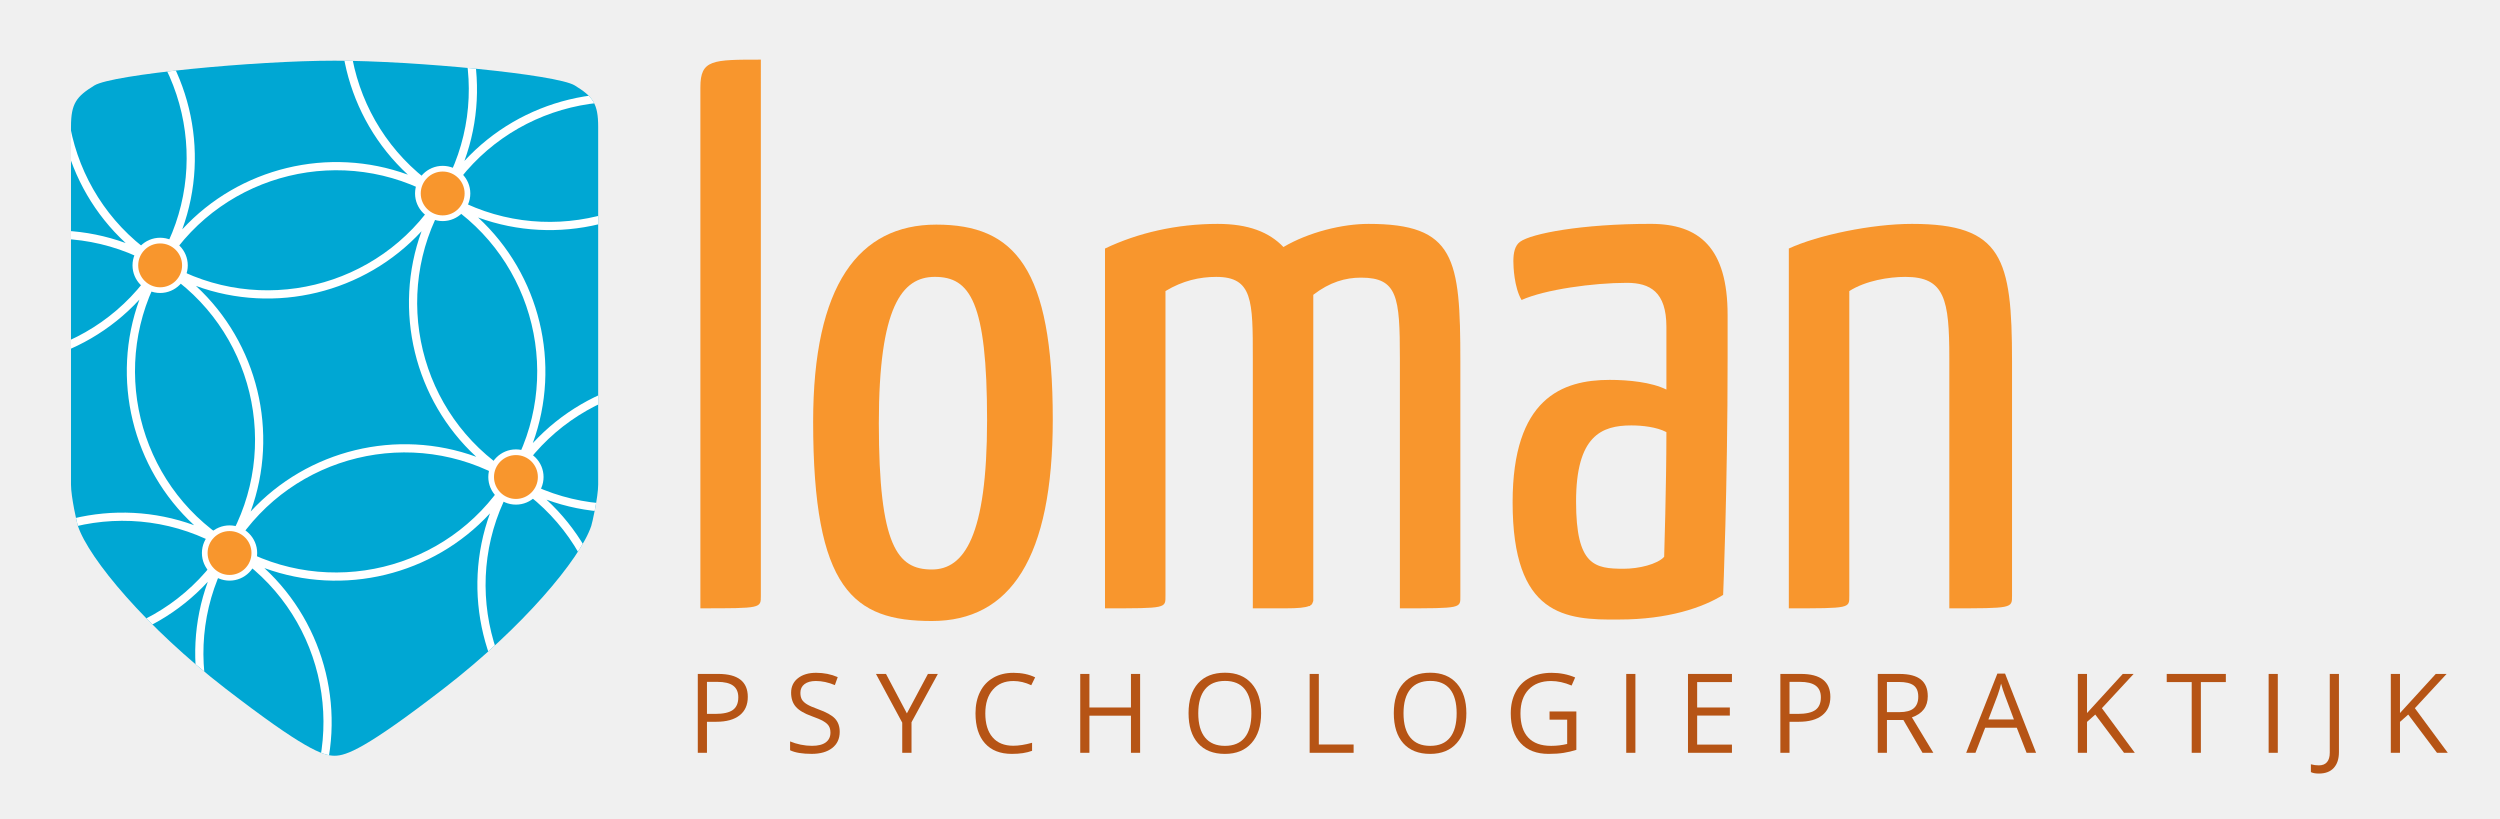
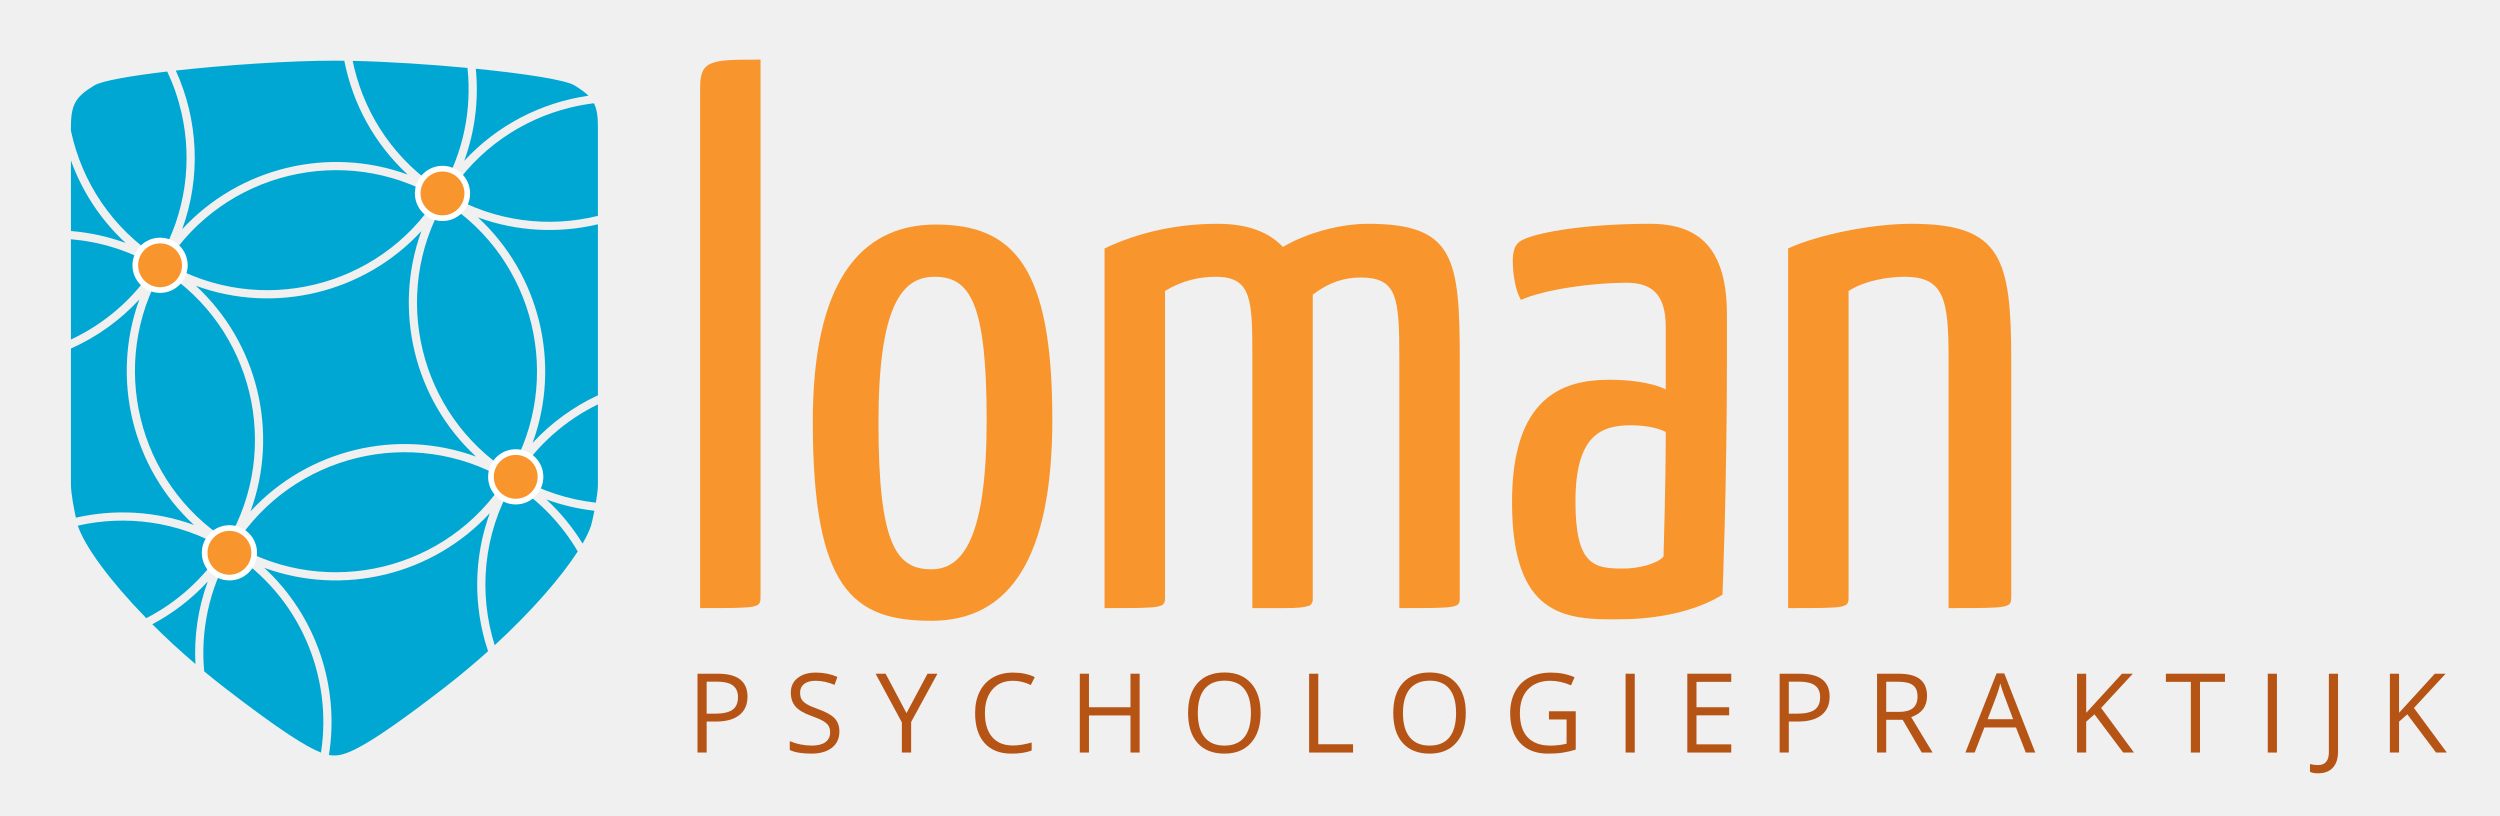
- <svg xmlns="http://www.w3.org/2000/svg" clip-rule="evenodd" fill-rule="evenodd" stroke-linejoin="round" stroke-miterlimit="2" version="1.1" viewBox="0 0 571 187" xml:space="preserve">
-   <g transform="matrix(.99873 0 0 .93205 -175.03 -186.46)">
-     <rect x="175.25" y="200.05" width="571.69" height="199.6" fill="none" />
-     <g transform="matrix(1.0013 0 0 1.0729 .03028 -14.529)">
-       <g transform="matrix(.993 -.11811 -.11811 -.993 355.78 334.82)">
-         <path d="m-7.106-0.387c-0.343-2.878-0.174-2.898-14.057-1.247l14.057 118.18c0.745 6.264 3.454 5.942 14.459 4.633l-14.459-121.56z" fill="#f8962d" fill-rule="nonzero" />
-       </g>
-       <g transform="translate(387.82 263.07)">
-         <path d="m0 67.006c7.332 0 12.617-7.502 12.617-34.1 0-27.11-3.921-32.736-11.935-32.736-7.502 0-12.787 6.819-12.787 33.418 0 28.133 4.262 33.418 12.105 33.418m1.023-78.771c17.903 0 26.599 9.888 26.599 44.5 0 31.713-9.719 46.036-27.622 46.036-17.902 0-27.109-7.161-27.109-45.524 0-31.202 10.4-45.012 28.132-45.012" fill="#f8962d" fill-rule="nonzero" />
-       </g>
-       <g transform="translate(427.37 333.32)">
-         <path d="m0-76.555c7.502-3.581 16.368-5.627 25.746-5.627 6.99 0 11.765 1.876 15.004 5.286 5.797-3.41 13.47-5.286 19.438-5.286 19.778 0 20.971 7.843 20.971 31.373v53.537c0 2.899 0.512 2.899-13.81 2.899v-57.119c0-13.98-0.512-18.414-8.867-18.414-3.581 0-7.161 1.023-10.912 3.922v69.906c-0.171 0.34-0.171 0.852-0.681 1.023 0 0.17-0.171 0.17-0.342 0.17-0.853 0.341-2.387 0.512-5.285 0.512h-7.502v-57.119c0-13.128 0-18.584-8.355-18.584-3.751 0-7.673 0.853-11.594 3.239v69.565c0 2.899 0.341 2.899-13.811 2.899v-82.182z" fill="#f8962d" fill-rule="nonzero" />
-       </g>
-       <g transform="translate(555.59 294.1)">
-         <path d="m0 4.603c-2.217-1.194-5.627-1.535-8.014-1.535-6.82 0-12.617 2.388-12.617 17.391 0 14.664 4.263 15.346 10.912 15.346 3.41 0 7.672-1.023 9.207-2.728 0 0 0.512-16.198 0.512-28.474m-34.953-39.045c0-1.875 0.341-3.58 1.534-4.433 2.558-1.876 13.982-4.092 29.838-4.092 11.083 0 17.561 5.456 17.561 20.801v9.889c0 29.838-1.022 54.049-1.022 54.049-4.604 2.898-12.617 5.627-23.7 5.627-12.446 0.171-24.382-0.853-24.382-26.769 0-23.7 11.253-27.962 22.165-27.962 4.263 0 9.549 0.511 12.959 2.216v-14.322c0-8.014-3.752-10.06-9.037-10.06-7.673 0-18.755 1.535-24.041 3.922-1.705-2.899-1.875-7.673-1.875-8.866" fill="#f8962d" fill-rule="nonzero" />
-       </g>
-       <g transform="translate(583.55 333.32)">
-         <path d="m0-76.555c6.649-3.069 18.926-5.627 28.133-5.627 20.631 0 22.846 7.843 22.846 31.373v53.537c0 2.899 0.171 2.899-14.322 2.899v-57.119c0-13.469-1.022-18.584-10.059-18.584-3.751 0-9.036 0.853-12.787 3.239v69.565c0 2.899 0.34 2.899-13.811 2.899v-82.182z" fill="#f8962d" fill-rule="nonzero" />
-       </g>
-       <g transform="translate(336.46 362.81)">
-         <path d="m0 0.247h1.885c1.856 0 3.199-0.301 4.029-0.9 0.829-0.6 1.245-1.561 1.245-2.883 0-1.191-0.391-2.077-1.171-2.66s-1.996-0.874-3.647-0.874h-2.341v7.317zm9.327-3.883c0 1.825-0.622 3.228-1.867 4.209-1.245 0.983-3.024 1.473-5.341 1.473h-2.119v7.084h-2.094v-18.013h4.669c4.501 0 6.752 1.749 6.752 5.247" fill="#b65415" fill-rule="nonzero" />
-       </g>
-       <g transform="translate(366.78 358.71)">
-         <path d="m0 8.437c0 1.586-0.576 2.82-1.725 3.71-1.15 0.887-2.711 1.33-4.681 1.33-2.136 0-3.779-0.275-4.929-0.826v-2.02c0.74 0.312 1.544 0.559 2.415 0.74 0.871 0.18 1.733 0.27 2.587 0.27 1.396 0 2.447-0.265 3.155-0.794 0.706-0.53 1.059-1.266 1.059-2.212 0-0.624-0.126-1.135-0.376-1.535-0.251-0.397-0.67-0.766-1.257-1.101-0.587-0.338-1.48-0.719-2.679-1.146-1.676-0.601-2.873-1.311-3.591-2.132-0.719-0.82-1.079-1.892-1.079-3.216 0-1.387 0.522-2.492 1.565-3.313 1.043-0.82 2.423-1.232 4.14-1.232 1.791 0 3.437 0.328 4.94 0.985l-0.653 1.824c-1.487-0.625-2.932-0.936-4.336-0.936-1.109 0-1.976 0.238-2.6 0.714-0.624 0.477-0.936 1.139-0.936 1.984 0 0.624 0.115 1.135 0.344 1.534 0.231 0.398 0.618 0.763 1.165 1.095 0.546 0.335 1.382 0.701 2.507 1.104 1.889 0.674 3.189 1.397 3.899 2.167 0.711 0.773 1.066 1.775 1.066 3.006" fill="#b65415" fill-rule="nonzero" />
-       </g>
-       <g transform="translate(382.12 362.94)">
-         <path d="m0-1e-3 4.805-9.006h2.267l-6.012 11.027v6.986h-2.12v-6.887l-6-11.126h2.292l4.768 9.006z" fill="#b65415" fill-rule="nonzero" />
-       </g>
-       <g transform="translate(406.44 370.32)">
-         <path d="m0-14.773c-1.979 0-3.542 0.658-4.688 1.978-1.145 1.317-1.719 3.123-1.719 5.414 0 2.357 0.553 4.178 1.657 5.463 1.105 1.286 2.68 1.929 4.726 1.929 1.256 0 2.689-0.226 4.299-0.678v1.836c-1.248 0.467-2.789 0.703-4.62 0.703-2.653 0-4.7-0.806-6.142-2.416-1.441-1.608-2.161-3.896-2.161-6.863 0-1.855 0.346-3.481 1.041-4.878 0.693-1.396 1.695-2.472 3.005-3.227 1.31-0.756 2.852-1.133 4.627-1.133 1.889 0 3.539 0.345 4.952 1.034l-0.887 1.799c-1.363-0.641-2.727-0.961-4.09-0.961" fill="#b65415" fill-rule="nonzero" />
-       </g>
-       <g transform="translate(435.39 353.93)">
-         <path d="m0 18.013h-2.094v-8.478h-9.486v8.478h-2.095v-18.013h2.095v7.663h9.486v-7.663h2.094v18.013z" fill="#b65415" fill-rule="nonzero" />
-       </g>
-       <g transform="translate(448.67 362.93)">
-         <path d="m0-0.014c0 2.44 0.521 4.291 1.56 5.551 1.037 1.261 2.546 1.891 4.527 1.891 1.996 0 3.503-0.628 4.52-1.884 1.02-1.256 1.529-3.109 1.529-5.558 0-2.422-0.508-4.261-1.522-5.512-1.013-1.253-2.515-1.879-4.504-1.879-1.994 0-3.513 0.63-4.55 1.892-1.039 1.261-1.56 3.094-1.56 5.499m14.354 0c0 2.884-0.729 5.15-2.187 6.801s-3.484 2.477-6.08 2.477c-2.653 0-4.699-0.811-6.142-2.433-1.441-1.621-2.162-3.911-2.162-6.869 0-2.933 0.723-5.205 2.168-6.819 1.445-1.613 3.499-2.421 6.159-2.421 2.588 0 4.609 0.823 6.064 2.463 1.453 1.645 2.18 3.911 2.18 6.801" fill="#b65415" fill-rule="nonzero" />
-       </g>
-       <g transform="translate(474.11 353.93)">
-         <path d="m0 18.013v-18.013h2.095v16.115h7.946v1.898h-10.041z" fill="#b65415" fill-rule="nonzero" />
-       </g>
-       <g transform="translate(495.55 362.93)">
-         <path d="m0-0.014c0 2.44 0.519 4.291 1.558 5.551 1.04 1.261 2.547 1.891 4.527 1.891 1.996 0 3.504-0.628 4.521-1.884 1.019-1.256 1.529-3.109 1.529-5.558 0-2.422-0.509-4.261-1.522-5.512-1.013-1.253-2.515-1.879-4.503-1.879-1.995 0-3.512 0.63-4.552 1.892-1.039 1.261-1.558 3.094-1.558 5.499m14.353 0c0 2.884-0.73 5.15-2.187 6.801-1.459 1.651-3.484 2.477-6.081 2.477-2.652 0-4.7-0.811-6.142-2.433-1.44-1.621-2.162-3.911-2.162-6.869 0-2.933 0.723-5.205 2.17-6.819 1.444-1.613 3.498-2.421 6.159-2.421 2.586 0 4.609 0.823 6.063 2.463 1.453 1.645 2.18 3.911 2.18 6.801" fill="#b65415" fill-rule="nonzero" />
-       </g>
-       <g transform="translate(528.9 363.36)">
-         <path d="m0-0.851h6.123v8.76c-0.953 0.303-1.92 0.533-2.908 0.688-0.986 0.157-2.126 0.236-3.424 0.236-2.727 0-4.85-0.812-6.369-2.434-1.521-1.621-2.28-3.895-2.28-6.819 0-1.872 0.376-3.513 1.128-4.921 0.751-1.409 1.833-2.485 3.247-3.229 1.412-0.744 3.066-1.114 4.963-1.114 1.923 0 3.712 0.353 5.372 1.059l-0.813 1.847c-1.627-0.69-3.19-1.034-4.693-1.034-2.194 0-3.907 0.654-5.139 1.959-1.23 1.306-1.846 3.116-1.846 5.433 0 2.431 0.592 4.276 1.78 5.532 1.185 1.257 2.929 1.885 5.228 1.885 1.25 0 2.469-0.144 3.659-0.432v-5.543h-4.028v-1.873z" fill="#b65415" fill-rule="nonzero" />
-       </g>
-       <g transform="translate(-8.5039 122.09)">
-         <rect x="554.92" y="231.84" width="2.094" height="18.013" fill="#b65415" />
-       </g>
-       <g transform="translate(570.56 353.93)">
-         <path d="m0 18.013h-10.04v-18.013h10.04v1.861h-7.947v5.802h7.466v1.847h-7.466v6.629h7.947v1.874z" fill="#b65415" fill-rule="nonzero" />
-       </g>
-       <g transform="translate(583.71 362.81)">
-         <path d="m0 0.247h1.886c1.857 0 3.2-0.301 4.029-0.9 0.829-0.6 1.243-1.561 1.243-2.883 0-1.191-0.389-2.077-1.169-2.66-0.782-0.583-1.996-0.874-3.648-0.874h-2.341v7.317zm9.327-3.883c0 1.825-0.622 3.228-1.866 4.209-1.245 0.983-3.024 1.473-5.339 1.473h-2.122v7.084h-2.093v-18.013h4.67c4.5 0 6.75 1.749 6.75 5.247" fill="#b65415" fill-rule="nonzero" />
-       </g>
-       <g transform="translate(605.96 363.22)">
-         <path d="m0-0.567h2.87c1.48 0 2.565-0.293 3.253-0.882 0.691-0.587 1.033-1.468 1.033-2.64 0-1.192-0.348-2.05-1.052-2.576-0.702-0.526-1.829-0.789-3.381-0.789h-2.723v6.887zm0 1.8v7.49h-2.094v-18.013h4.94c2.21 0 3.841 0.423 4.898 1.27 1.054 0.847 1.582 2.119 1.582 3.819 0 2.381-1.206 3.991-3.622 4.83l4.892 8.094h-2.476l-4.362-7.49h-3.758z" fill="#b65415" fill-rule="nonzero" />
-       </g>
-       <g transform="translate(634.96 361.47)">
-         <path d="m0 2.86-2.093-5.582c-0.271-0.706-0.551-1.572-0.839-2.599-0.18 0.787-0.438 1.655-0.775 2.599l-2.12 5.582h5.827zm2.896 7.613-2.243-5.728h-7.218l-2.219 5.728h-2.118l7.121-18.086h1.761l7.083 18.086h-2.167z" fill="#b65415" fill-rule="nonzero" />
-       </g>
-       <g transform="translate(662.57 353.93)">
-         <path d="m0 18.013h-2.464l-6.567-8.735-1.884 1.674v7.061h-2.095v-18.013h2.095v8.933l8.168-8.933h2.476l-7.244 7.824 7.515 10.189z" fill="#b65415" fill-rule="nonzero" />
-       </g>
-       <g transform="translate(677.66 353.93)">
-         <path d="m0 18.013h-2.096v-16.152h-5.703v-1.861h13.502v1.861h-5.703v16.152z" fill="#b65415" fill-rule="nonzero" />
-       </g>
-       <g transform="translate(-8.5039 122.09)">
-         <rect x="701.64" y="231.84" width="2.093" height="18.013" fill="#b65415" />
-       </g>
-       <g transform="translate(704.61 353.93)">
-         <path d="m0 22.755c-0.773 0-1.379-0.11-1.823-0.333v-1.785c0.585 0.163 1.191 0.245 1.823 0.245 0.813 0 1.432-0.245 1.854-0.737 0.423-0.494 0.634-1.203 0.634-2.132v-18.013h2.096v17.839c0 1.561-0.396 2.77-1.184 3.629-0.788 0.858-1.921 1.287-3.4 1.287" fill="#b65415" fill-rule="nonzero" />
-       </g>
-       <g transform="translate(734.05 353.93)">
-         <path d="m0 18.013h-2.463l-6.568-8.735-1.884 1.674v7.061h-2.096v-18.013h2.096v8.933l8.168-8.933h2.476l-7.245 7.824 7.516 10.189z" fill="#b65415" fill-rule="nonzero" />
-       </g>
-       <g transform="translate(306.27 366.96)">
-         <path d="m0-147.44c-4.088-2.517-36.626-5.658-54.859-5.658-18.232 0-50.766 3.141-54.86 5.658-4.083 2.513-5.342 4.085-5.342 9.427v81.736c0 2.824 1.379 8.838 1.573 9.43 2.517 7.547 15.717 23.263 33.637 37.098 17.924 13.832 22.321 15.404 24.992 15.404 2.672 0 7.076-1.572 24.997-15.404 17.915-13.835 31.117-29.551 33.629-37.098 0.204-0.592 1.577-6.606 1.577-9.43v-81.736c0-5.342-1.26-6.914-5.344-9.427" fill="#00a7d3" fill-rule="nonzero" />
-       </g>
-       <g transform="translate(293.42 767.14)">
-         <clipPath id="a">
-           <path d="m-96.869-547.62c-4.082 2.513-5.341 4.085-5.341 9.427v81.736c0 2.824 1.379 8.838 1.572 9.43 2.517 7.547 15.718 23.262 33.638 37.098 17.924 13.832 22.32 15.405 24.992 15.405s7.076-1.573 24.996-15.405c17.916-13.836 31.118-29.551 33.63-37.098 0.204-0.592 1.576-6.606 1.576-9.43v-81.736c0-5.342-1.259-6.914-5.344-9.427-4.088-2.516-36.626-5.658-54.858-5.658s-50.766 3.142-54.861 5.658z" clip-rule="nonzero" />
-         </clipPath>
-         <g clip-path="url(#a)">
-           <path d="m-154.16-496c-18.052-6.589-14.127-13.028 0 0m48.818-80.069c-18.053-6.588-14.126-13.029 0 0m-41.113 83.648c-20.721-13.228 12.365-21.252 0 0m48.819-80.071c-20.724-13.227 12.362-21.25 0 0m-40.897 140.94c-18.052-6.591-25.523-37.401-12.495-51.528-6.59 18.053-1.63 38.499 12.495 51.528m48.818-80.07c-18.052-6.589-38.5-1.631-51.528 12.494 6.59-18.051 26.004-49.895 39.032-64.021-6.589 18.051-1.631 38.499 12.496 51.527m48.817-80.069c-18.052-6.59-38.5-1.633-51.528 12.493 6.59-18.051 37.403-25.521 51.528-12.493m7.705 3.577c-20.723-13.228 12.363-21.251 0 0m-97.634 160.14c-20.724-13.228-27.351-40.563-14.99-61.812 20.725 13.226 27.351 40.563 14.99 61.812m-13.994-63.446c13.229-20.724 40.563-27.353 61.815-14.989-13.228 20.722-40.564 27.351-61.815 14.989m62.811-16.622c-20.724-13.228-27.352-40.563-14.989-61.815 10.554 6.737 17.452 17.133 20.048 28.521 2.501 10.972 1.007 22.866-5.059 33.294m-13.992-63.448c13.227-20.723 40.562-27.351 61.813-14.988-13.229 20.724-40.563 27.351-61.813 14.988m64.443-15.626c13.228-20.723 21.25 12.363 0 0m80.068 48.817c13.23-20.723 21.252 12.364 0 0m-122.6 91.121c-18.052-6.589-38.498-1.631-51.528 12.495 6.591-18.051 1.632-38.498-12.492-51.527 18.051 6.59 38.497 1.632 51.525-12.495-6.588 18.052-1.631 38.499 12.495 51.527m48.817-80.069c-18.052-6.588-38.498-1.631-51.526 12.495 6.589-18.052 1.63-38.498-12.495-51.527 18.051 6.59 38.5 1.632 51.527-12.494-6.589 18.052-1.632 38.498 12.494 51.526m7.706 3.578c-20.724-13.228-27.352-40.562-14.988-61.813 20.723 13.228 27.35 40.563 14.988 61.813m5.211-6.709c6.59-18.052 1.633-38.498-12.493-51.527 18.051 6.591 49.893 26.005 64.019 39.031-18.05-6.588-38.498-1.63-51.526 12.496m80.07 48.818c6.589-18.052 1.632-38.499-12.495-51.529 18.051 6.592 25.523 37.402 12.495 51.529m-196.91 54.582c13.226-20.721 40.563-27.352 61.812-14.987-13.228 20.723-40.562 27.352-61.812 14.987m62.808-16.621c-20.723-13.228-27.35-40.563-14.987-61.813 20.722 13.226 27.351 40.561 14.987 61.813m-13.991-63.448c13.228-20.722 40.563-27.351 61.813-14.989-13.228 20.725-40.564 27.353-61.813 14.989m64.445-15.625c13.226-20.723 40.56-27.352 61.811-14.989-13.23 20.723-40.562 27.352-61.811 14.989m63.445-13.993c20.724 13.228 27.351 40.563 14.988 61.813-20.723-13.227-27.351-40.562-14.988-61.813m7.283 58.236c-18.051-6.589-38.499-1.632-51.528 12.495 6.59-18.052 1.632-38.498-12.492-51.527 18.05 6.589 38.497 1.631 51.526-12.494-6.589 18.051-1.632 38.498 12.494 51.526m9.34 4.574c13.226-20.723 21.249 12.363 0 0m-115.89 96.333c-13.228 20.722-21.251-12.362 0 0m-6.711-5.212c-18.051-6.587-49.893-26.002-64.02-39.032 18.054 6.59 38.498 1.631 51.527-12.495-6.59 18.054-1.632 38.5 12.493 51.527m41.537-138.3c20.722 13.227 27.35 40.561 14.988 61.811-20.725-13.226-27.352-40.56-14.988-61.811m7.28 58.235c-18.05-6.589-38.498-1.631-51.526 12.493 6.591-18.049 1.633-38.497-12.494-51.525 18.052 6.59 38.499 1.632 51.527-12.494-6.589 18.051-1.632 38.497 12.493 51.526m9.341 4.573c13.228-20.722 40.563-27.351 61.813-14.988-13.228 20.725-40.563 27.353-61.813 14.988m63.449-13.992c20.721 13.228-12.365 21.251 0 0m-113.9 93.066c-20.723-13.226-27.351-40.563-14.988-61.812 20.724 13.226 27.349 40.563 14.988 61.812m-13.992-63.446c13.228-20.724 40.563-27.353 61.812-14.99-13.227 20.724-40.561 27.353-61.812 14.99m83.646 41.111c6.588-18.051 1.633-38.498-12.495-51.528 18.054 6.591 38.499 1.632 51.529-12.492-6.591 18.05-26.007 49.894-39.034 64.02m-9.783 16.049c-6.591 18.051-37.403 25.522-51.53 12.493 18.054 6.59 38.5 1.632 51.53-12.493m3.575-7.705c-13.227 20.722-40.562 27.35-61.813 14.987 13.228-20.722 40.563-27.352 61.813-14.987m-13.992-63.448c20.724 13.227 27.352 40.563 14.989 61.813-20.723-13.228-27.35-40.563-14.989-61.813m7.284 58.236c-18.052-6.589-38.499-1.632-51.526 12.494 6.587-18.053 1.629-38.498-12.494-51.528 18.05 6.59 38.496 1.632 51.526-12.494-6.59 18.052-1.632 38.499 12.494 51.528m9.339 4.575c13.227-20.726 21.25 12.361 0 0m46.709-159.73c6.59-18.051-137.26-65.427-128.03-75.441-6.588 18.052-105.51 92.12-111.6 80.41l6.543 135.34c6.532 13.363 104.84 72.643 117.87 58.515-4.196 11.499 120.88-35.759 120.88-35.759-11.784 0.943 7.36-177.19-5.668-163.06z" fill="#fff" fill-rule="nonzero" />
+ <svg xmlns="http://www.w3.org/2000/svg" width="100%" height="100%" viewBox="0 0 2380 776" version="1.1" xml:space="preserve" fill-rule="evenodd" clip-rule="evenodd" stroke-linejoin="round" stroke-miterlimit="2">
+   <g transform="matrix(4.16667,0,0,4.16667,0,0)">
+     <g transform="matrix(0.99873,0,0,0.93205,-175.03,-186.458)">
+       <rect x="175.253" y="200.052" width="571.691" height="199.599" style="fill:none;" />
+       <g transform="matrix(1.00127,0,0,1.0729,0.0302799,-14.529)">
+         <g transform="matrix(0.993,-0.118113,-0.118113,-0.993,355.783,334.819)">
+           <path d="M-7.106,-0.387C-7.449,-3.265 -7.28,-3.285 -21.163,-1.634L-7.106,116.543C-6.361,122.807 -3.652,122.485 7.353,121.176L-7.106,-0.387Z" style="fill:rgb(248,150,45);fill-rule:nonzero;" />
        </g>
-       </g>
-       <g transform="translate(292.83 303.29)">
-         <path d="m0 11.318c-3.122 0-5.661-2.539-5.661-5.66 0-3.12 2.539-5.658 5.661-5.658s5.661 2.538 5.661 5.658c0 3.121-2.539 5.66-5.661 5.66" fill="#f8962d" fill-rule="nonzero" />
-       </g>
-       <g transform="translate(292.83 315.26)">
-         <path d="m0-12.617c-3.48 0-6.311 2.829-6.311 6.308s2.831 6.309 6.311 6.309 6.311-2.83 6.311-6.309-2.831-6.308-6.311-6.308m0 1.3c2.771 0 5.011 2.239 5.011 5.008 0 2.762-2.24 5.009-5.011 5.009-2.765 0-5.011-2.247-5.011-5.009 0-2.769 2.246-5.008 5.011-5.008" fill="#fff" fill-rule="nonzero" />
-       </g>
-       <g transform="translate(227.42 320.65)">
-         <path d="m0 11.32c-3.122 0-5.661-2.539-5.661-5.66s2.539-5.66 5.661-5.66 5.661 2.539 5.661 5.66-2.539 5.66-5.661 5.66" fill="#f8962d" fill-rule="nonzero" />
-       </g>
-       <g transform="translate(227.42 332.62)">
-         <path d="m0-12.619c-3.48 0-6.311 2.83-6.311 6.31 0 3.479 2.831 6.309 6.311 6.309s6.311-2.83 6.311-6.309c0-3.48-2.831-6.31-6.311-6.31m0 1.3c2.771 0 5.011 2.241 5.011 5.01 0 2.762-2.24 5.009-5.011 5.009-2.765 0-5.011-2.247-5.011-5.009 0-2.769 2.246-5.01 5.011-5.01" fill="#fff" fill-rule="nonzero" />
-       </g>
-       <g transform="translate(276.1 238.54)">
-         <path d="m0 11.318c-3.122 0-5.661-2.539-5.661-5.661 0-3.119 2.539-5.657 5.661-5.657s5.661 2.538 5.661 5.657c0 3.122-2.539 5.661-5.661 5.661" fill="#f8962d" fill-rule="nonzero" />
-       </g>
-       <g transform="translate(276.1 250.5)">
-         <path d="m0-12.618c-3.479 0-6.311 2.829-6.311 6.307 0 3.48 2.832 6.311 6.311 6.311s6.311-2.831 6.311-6.311c0-3.478-2.832-6.307-6.311-6.307m0 1.3c2.77 0 5.011 2.239 5.011 5.007 0 2.763-2.241 5.011-5.011 5.011-2.764 0-5.011-2.248-5.011-5.011 0-2.768 2.247-5.007 5.011-5.007" fill="#fff" fill-rule="nonzero" />
-       </g>
-       <g transform="translate(211.57 254.96)">
-         <path d="m0 11.317c-3.121 0-5.66-2.539-5.66-5.66 0-3.12 2.539-5.657 5.66-5.657 3.122 0 5.661 2.537 5.661 5.657 0 3.121-2.539 5.66-5.661 5.66" fill="#f8962d" fill-rule="nonzero" />
-       </g>
-       <g transform="translate(211.57 266.92)">
-         <path d="m0-12.617c-3.479 0-6.31 2.829-6.31 6.307 0 3.48 2.831 6.31 6.31 6.31 3.48 0 6.311-2.83 6.311-6.31 0-3.478-2.831-6.307-6.311-6.307m0 1.3c2.771 0 5.011 2.24 5.011 5.007 0 2.764-2.24 5.01-5.011 5.01-2.763 0-5.01-2.246-5.01-5.01 0-2.767 2.247-5.007 5.01-5.007" fill="#fff" fill-rule="nonzero" />
+         <g transform="matrix(1,0,0,1,387.815,263.069)">
+           <path d="M0,67.006C7.332,67.006 12.617,59.504 12.617,32.906C12.617,5.796 8.696,0.17 0.682,0.17C-6.82,0.17 -12.105,6.989 -12.105,33.588C-12.105,61.721 -7.843,67.006 0,67.006M1.023,-11.765C18.926,-11.765 27.622,-1.877 27.622,32.735C27.622,64.448 17.903,78.771 0,78.771C-17.902,78.771 -27.109,71.61 -27.109,33.247C-27.109,2.045 -16.709,-11.765 1.023,-11.765" style="fill:rgb(248,150,45);fill-rule:nonzero;" />
+         </g>
+         <g transform="matrix(1,0,0,1,427.372,333.315)">
+           <path d="M0,-76.555C7.502,-80.136 16.368,-82.182 25.746,-82.182C32.736,-82.182 37.511,-80.306 40.75,-76.896C46.547,-80.306 54.22,-82.182 60.188,-82.182C79.966,-82.182 81.159,-74.339 81.159,-50.809L81.159,2.728C81.159,5.627 81.671,5.627 67.349,5.627L67.349,-51.492C67.349,-65.472 66.837,-69.906 58.482,-69.906C54.901,-69.906 51.321,-68.883 47.57,-65.984L47.57,3.922C47.399,4.262 47.399,4.774 46.889,4.945C46.889,5.115 46.718,5.115 46.547,5.115C45.694,5.456 44.16,5.627 41.262,5.627L33.76,5.627L33.76,-51.492C33.76,-64.62 33.76,-70.076 25.405,-70.076C21.654,-70.076 17.732,-69.223 13.811,-66.837L13.811,2.728C13.811,5.627 14.152,5.627 0,5.627L0,-76.555Z" style="fill:rgb(248,150,45);fill-rule:nonzero;" />
+         </g>
+         <g transform="matrix(1,0,0,1,555.591,294.1)">
+           <path d="M0,4.603C-2.217,3.409 -5.627,3.068 -8.014,3.068C-14.834,3.068 -20.631,5.456 -20.631,20.459C-20.631,35.123 -16.368,35.805 -9.719,35.805C-6.309,35.805 -2.047,34.782 -0.512,33.077C-0.512,33.077 0,16.879 0,4.603M-34.953,-34.442C-34.953,-36.317 -34.612,-38.022 -33.419,-38.875C-30.861,-40.751 -19.437,-42.967 -3.581,-42.967C7.502,-42.967 13.98,-37.511 13.98,-22.166L13.98,-12.277C13.98,17.561 12.958,41.772 12.958,41.772C8.354,44.67 0.341,47.399 -10.742,47.399C-23.188,47.57 -35.124,46.546 -35.124,20.63C-35.124,-3.07 -23.871,-7.332 -12.959,-7.332C-8.696,-7.332 -3.41,-6.821 0,-5.116L0,-19.438C0,-27.452 -3.752,-29.498 -9.037,-29.498C-16.71,-29.498 -27.792,-27.963 -33.078,-25.576C-34.783,-28.475 -34.953,-33.249 -34.953,-34.442" style="fill:rgb(248,150,45);fill-rule:nonzero;" />
+         </g>
+         <g transform="matrix(1,0,0,1,583.553,333.315)">
+           <path d="M0,-76.555C6.649,-79.624 18.926,-82.182 28.133,-82.182C48.764,-82.182 50.979,-74.339 50.979,-50.809L50.979,2.728C50.979,5.627 51.15,5.627 36.657,5.627L36.657,-51.492C36.657,-64.961 35.635,-70.076 26.598,-70.076C22.847,-70.076 17.562,-69.223 13.811,-66.837L13.811,2.728C13.811,5.627 14.151,5.627 0,5.627L0,-76.555Z" style="fill:rgb(248,150,45);fill-rule:nonzero;" />
+         </g>
+         <g transform="matrix(1,0,0,1,336.459,362.814)">
+           <path d="M0,0.247L1.885,0.247C3.741,0.247 5.084,-0.054 5.914,-0.653C6.743,-1.253 7.159,-2.214 7.159,-3.536C7.159,-4.727 6.768,-5.613 5.988,-6.196C5.208,-6.779 3.992,-7.07 2.341,-7.07L0,-7.07L0,0.247ZM9.327,-3.636C9.327,-1.811 8.705,-0.408 7.46,0.573C6.215,1.556 4.436,2.046 2.119,2.046L0,2.046L0,9.13L-2.094,9.13L-2.094,-8.883L2.575,-8.883C7.076,-8.883 9.327,-7.134 9.327,-3.636" style="fill:rgb(182,84,21);fill-rule:nonzero;" />
+         </g>
+         <g transform="matrix(1,0,0,1,366.784,358.713)">
+           <path d="M0,8.437C0,10.023 -0.576,11.257 -1.725,12.147C-2.875,13.034 -4.436,13.477 -6.406,13.477C-8.542,13.477 -10.185,13.202 -11.335,12.651L-11.335,10.631C-10.595,10.943 -9.791,11.19 -8.92,11.371C-8.049,11.551 -7.187,11.641 -6.333,11.641C-4.937,11.641 -3.886,11.376 -3.178,10.847C-2.472,10.317 -2.119,9.581 -2.119,8.635C-2.119,8.011 -2.245,7.5 -2.495,7.1C-2.746,6.703 -3.165,6.334 -3.752,5.999C-4.339,5.661 -5.232,5.28 -6.431,4.853C-8.107,4.252 -9.304,3.542 -10.022,2.721C-10.741,1.901 -11.101,0.829 -11.101,-0.495C-11.101,-1.882 -10.579,-2.987 -9.536,-3.808C-8.493,-4.628 -7.113,-5.04 -5.396,-5.04C-3.605,-5.04 -1.959,-4.712 -0.456,-4.055L-1.109,-2.231C-2.596,-2.856 -4.041,-3.167 -5.445,-3.167C-6.554,-3.167 -7.421,-2.929 -8.045,-2.453C-8.669,-1.976 -8.981,-1.314 -8.981,-0.469C-8.981,0.155 -8.866,0.666 -8.637,1.065C-8.406,1.463 -8.019,1.828 -7.472,2.16C-6.926,2.495 -6.09,2.861 -4.965,3.264C-3.076,3.938 -1.776,4.661 -1.066,5.431C-0.355,6.204 0,7.206 0,8.437" style="fill:rgb(182,84,21);fill-rule:nonzero;" />
+         </g>
+         <g transform="matrix(1,0,0,1,382.116,362.938)">
+           <path d="M0,-0.001L4.805,-9.007L7.072,-9.007L1.06,2.02L1.06,9.006L-1.06,9.006L-1.06,2.119L-7.06,-9.007L-4.768,-9.007L0,-0.001Z" style="fill:rgb(182,84,21);fill-rule:nonzero;" />
+         </g>
+         <g transform="matrix(1,0,0,1,406.441,370.319)">
+           <path d="M0,-14.773C-1.979,-14.773 -3.542,-14.115 -4.688,-12.795C-5.833,-11.478 -6.407,-9.672 -6.407,-7.381C-6.407,-5.024 -5.854,-3.203 -4.75,-1.918C-3.645,-0.632 -2.07,0.011 -0.024,0.011C1.232,0.011 2.665,-0.215 4.275,-0.667L4.275,1.169C3.027,1.636 1.486,1.872 -0.345,1.872C-2.998,1.872 -5.045,1.066 -6.487,-0.544C-7.928,-2.152 -8.648,-4.44 -8.648,-7.407C-8.648,-9.262 -8.302,-10.888 -7.607,-12.285C-6.914,-13.681 -5.912,-14.757 -4.602,-15.512C-3.292,-16.268 -1.75,-16.645 0.025,-16.645C1.914,-16.645 3.564,-16.3 4.977,-15.611L4.09,-13.812C2.727,-14.453 1.363,-14.773 0,-14.773" style="fill:rgb(182,84,21);fill-rule:nonzero;" />
+         </g>
+         <g transform="matrix(1,0,0,1,435.386,353.931)">
+           <path d="M0,18.013L-2.094,18.013L-2.094,9.535L-11.58,9.535L-11.58,18.013L-13.675,18.013L-13.675,0L-11.58,0L-11.58,7.663L-2.094,7.663L-2.094,0L0,0L0,18.013Z" style="fill:rgb(182,84,21);fill-rule:nonzero;" />
+         </g>
+         <g transform="matrix(1,0,0,1,448.672,362.926)">
+           <path d="M0,-0.014C0,2.426 0.521,4.277 1.56,5.537C2.597,6.798 4.106,7.428 6.087,7.428C8.083,7.428 9.59,6.8 10.607,5.544C11.627,4.288 12.136,2.435 12.136,-0.014C12.136,-2.436 11.628,-4.275 10.614,-5.526C9.601,-6.779 8.099,-7.405 6.11,-7.405C4.116,-7.405 2.597,-6.775 1.56,-5.513C0.521,-4.252 0,-2.419 0,-0.014M14.354,-0.014C14.354,2.87 13.625,5.136 12.167,6.787C10.709,8.438 8.683,9.264 6.087,9.264C3.434,9.264 1.388,8.453 -0.055,6.831C-1.496,5.21 -2.217,2.92 -2.217,-0.038C-2.217,-2.971 -1.494,-5.243 -0.049,-6.857C1.396,-8.47 3.45,-9.278 6.11,-9.278C8.698,-9.278 10.719,-8.455 12.174,-6.815C13.627,-5.17 14.354,-2.904 14.354,-0.014" style="fill:rgb(182,84,21);fill-rule:nonzero;" />
+         </g>
+         <g transform="matrix(1,0,0,1,474.106,353.931)">
+           <path d="M0,18.013L0,0L2.095,0L2.095,16.115L10.041,16.115L10.041,18.013L0,18.013Z" style="fill:rgb(182,84,21);fill-rule:nonzero;" />
+         </g>
+         <g transform="matrix(1,0,0,1,495.55,362.926)">
+           <path d="M0,-0.014C0,2.426 0.519,4.277 1.558,5.537C2.598,6.798 4.105,7.428 6.085,7.428C8.081,7.428 9.589,6.8 10.606,5.544C11.625,4.288 12.135,2.435 12.135,-0.014C12.135,-2.436 11.626,-4.275 10.613,-5.526C9.6,-6.779 8.098,-7.405 6.11,-7.405C4.115,-7.405 2.598,-6.775 1.558,-5.513C0.519,-4.252 0,-2.419 0,-0.014M14.353,-0.014C14.353,2.87 13.623,5.136 12.166,6.787C10.707,8.438 8.682,9.264 6.085,9.264C3.433,9.264 1.385,8.453 -0.057,6.831C-1.497,5.21 -2.219,2.92 -2.219,-0.038C-2.219,-2.971 -1.496,-5.243 -0.049,-6.857C1.395,-8.47 3.449,-9.278 6.11,-9.278C8.696,-9.278 10.719,-8.455 12.173,-6.815C13.626,-5.17 14.353,-2.904 14.353,-0.014" style="fill:rgb(182,84,21);fill-rule:nonzero;" />
+         </g>
+         <g transform="matrix(1,0,0,1,528.904,363.358)">
+           <path d="M0,-0.851L6.123,-0.851L6.123,7.909C5.17,8.212 4.203,8.442 3.215,8.597C2.229,8.754 1.089,8.833 -0.209,8.833C-2.936,8.833 -5.059,8.021 -6.578,6.399C-8.099,4.778 -8.858,2.504 -8.858,-0.42C-8.858,-2.292 -8.482,-3.933 -7.73,-5.341C-6.979,-6.75 -5.897,-7.826 -4.483,-8.57C-3.071,-9.314 -1.417,-9.684 0.48,-9.684C2.403,-9.684 4.192,-9.331 5.852,-8.625L5.039,-6.778C3.412,-7.468 1.849,-7.812 0.346,-7.812C-1.848,-7.812 -3.561,-7.158 -4.793,-5.853C-6.023,-4.547 -6.639,-2.737 -6.639,-0.42C-6.639,2.011 -6.047,3.856 -4.859,5.112C-3.674,6.369 -1.93,6.997 0.369,6.997C1.619,6.997 2.838,6.853 4.028,6.565L4.028,1.022L0,1.022L0,-0.851Z" style="fill:rgb(182,84,21);fill-rule:nonzero;" />
+         </g>
+         <g transform="matrix(1,0,0,1,-8.50389,122.091)">
+           <rect x="554.921" y="231.84" width="2.094" height="18.013" style="fill:rgb(182,84,21);" />
+         </g>
+         <g transform="matrix(1,0,0,1,570.558,353.931)">
+           <path d="M0,18.013L-10.04,18.013L-10.04,0L0,0L0,1.861L-7.947,1.861L-7.947,7.663L-0.481,7.663L-0.481,9.51L-7.947,9.51L-7.947,16.139L0,16.139L0,18.013Z" style="fill:rgb(182,84,21);fill-rule:nonzero;" />
+         </g>
+         <g transform="matrix(1,0,0,1,583.706,362.814)">
+           <path d="M0,0.247L1.886,0.247C3.743,0.247 5.086,-0.054 5.915,-0.653C6.744,-1.253 7.158,-2.214 7.158,-3.536C7.158,-4.727 6.769,-5.613 5.989,-6.196C5.207,-6.779 3.993,-7.07 2.341,-7.07L0,-7.07L0,0.247ZM9.327,-3.636C9.327,-1.811 8.705,-0.408 7.461,0.573C6.216,1.556 4.437,2.046 2.122,2.046L0,2.046L0,9.13L-2.093,9.13L-2.093,-8.883L2.577,-8.883C7.077,-8.883 9.327,-7.134 9.327,-3.636" style="fill:rgb(182,84,21);fill-rule:nonzero;" />
+         </g>
+         <g transform="matrix(1,0,0,1,605.963,363.221)">
+           <path d="M0,-0.567L2.87,-0.567C4.35,-0.567 5.435,-0.86 6.123,-1.449C6.814,-2.036 7.156,-2.917 7.156,-4.089C7.156,-5.281 6.808,-6.139 6.104,-6.665C5.402,-7.191 4.275,-7.454 2.723,-7.454L0,-7.454L0,-0.567ZM0,1.233L0,8.723L-2.094,8.723L-2.094,-9.29L2.846,-9.29C5.056,-9.29 6.687,-8.867 7.744,-8.02C8.798,-7.173 9.326,-5.901 9.326,-4.201C9.326,-1.82 8.12,-0.21 5.704,0.629L10.596,8.723L8.12,8.723L3.758,1.233L0,1.233Z" style="fill:rgb(182,84,21);fill-rule:nonzero;" />
+         </g>
+         <g transform="matrix(1,0,0,1,634.957,361.471)">
+           <path d="M0,2.86L-2.093,-2.722C-2.364,-3.428 -2.644,-4.294 -2.932,-5.321C-3.112,-4.534 -3.37,-3.666 -3.707,-2.722L-5.827,2.86L0,2.86ZM2.896,10.473L0.653,4.745L-6.565,4.745L-8.784,10.473L-10.902,10.473L-3.781,-7.613L-2.02,-7.613L5.063,10.473L2.896,10.473Z" style="fill:rgb(182,84,21);fill-rule:nonzero;" />
+         </g>
+         <g transform="matrix(1,0,0,1,662.573,353.931)">
+           <path d="M0,18.013L-2.464,18.013L-9.031,9.278L-10.915,10.952L-10.915,18.013L-13.01,18.013L-13.01,0L-10.915,0L-10.915,8.933L-2.747,0L-0.271,0L-7.515,7.824L0,18.013Z" style="fill:rgb(182,84,21);fill-rule:nonzero;" />
+         </g>
+         <g transform="matrix(1,0,0,1,677.658,353.931)">
+           <path d="M0,18.013L-2.096,18.013L-2.096,1.861L-7.799,1.861L-7.799,0L5.703,0L5.703,1.861L0,1.861L0,18.013Z" style="fill:rgb(182,84,21);fill-rule:nonzero;" />
+         </g>
+         <g transform="matrix(1,0,0,1,-8.50389,122.091)">
+           <rect x="701.643" y="231.84" width="2.093" height="18.013" style="fill:rgb(182,84,21);" />
+         </g>
+         <g transform="matrix(1,0,0,1,704.611,353.931)">
+           <path d="M0,22.755C-0.773,22.755 -1.379,22.645 -1.823,22.422L-1.823,20.637C-1.238,20.8 -0.632,20.882 0,20.882C0.813,20.882 1.432,20.637 1.854,20.145C2.277,19.651 2.488,18.942 2.488,18.013L2.488,0L4.584,0L4.584,17.839C4.584,19.4 4.188,20.609 3.4,21.468C2.612,22.326 1.479,22.755 0,22.755" style="fill:rgb(182,84,21);fill-rule:nonzero;" />
+         </g>
+         <g transform="matrix(1,0,0,1,734.05,353.931)">
+           <path d="M0,18.013L-2.463,18.013L-9.031,9.278L-10.915,10.952L-10.915,18.013L-13.011,18.013L-13.011,0L-10.915,0L-10.915,8.933L-2.747,0L-0.271,0L-7.516,7.824L0,18.013Z" style="fill:rgb(182,84,21);fill-rule:nonzero;" />
+         </g>
+         <g transform="matrix(1,0,0,1,175,200)">
+           <path d="M75.154,172.492C77.649,156.885 72.253,140.693 60.381,129.74C78.431,136.33 98.877,131.372 111.907,117.246C108.13,127.591 108.146,138.724 111.508,148.794C108.36,151.621 104.977,154.453 101.407,157.21C83.486,171.042 79.082,172.614 76.41,172.614C76.036,172.614 75.628,172.583 75.154,172.492ZM46.651,153.397C45.809,144.209 47.711,134.696 52.675,126.165C68.438,136.224 76.044,154.447 73.343,171.948C70.027,170.657 64.119,167.011 51.418,157.21C49.789,155.952 48.199,154.679 46.651,153.397ZM34.8,142.63C39.468,140.154 43.764,136.882 47.463,132.872C45.224,139.005 44.318,145.414 44.652,151.715C41.096,148.681 37.793,145.62 34.8,142.63ZM113.028,147.413C109.285,135.493 110.384,122.113 117.117,110.538C123.435,114.57 128.442,119.913 132.002,125.997C128.224,131.861 121.561,139.569 113.028,147.413ZM17.777,120.101C28.742,117.609 40.623,119.106 51.04,125.168C46.537,132.222 40.4,137.643 33.423,141.238C25.036,132.648 19.345,124.802 17.781,120.112L17.777,120.101ZM53.671,124.531C60.285,114.169 70.426,107.33 81.569,104.628C92.713,101.926 104.859,103.359 115.483,109.541C102.256,130.265 74.922,136.894 53.671,124.531ZM133.106,124.196C130.852,120.52 128.081,117.12 124.822,114.114C128.417,115.426 132.106,116.28 135.811,116.695C135.47,118.422 135.129,119.84 135.036,120.112C134.644,121.288 133.993,122.662 133.106,124.196ZM52.036,123.534C41.675,116.92 34.837,106.779 32.135,95.635C29.434,84.492 30.868,72.346 37.049,61.721C57.771,74.947 64.4,102.282 52.036,123.534ZM16.208,79.632C22.026,77.04 27.367,73.273 31.836,68.428C25.248,86.48 30.205,106.927 44.331,119.955C35.523,116.74 26.146,116.274 17.341,118.28C16.869,116.125 16.208,112.638 16.208,110.682L16.208,79.632ZM108.773,104.33C90.723,97.741 70.275,102.699 57.247,116.823C63.838,98.774 58.88,78.326 44.753,65.298C62.805,71.888 83.252,66.93 96.28,52.804C89.691,70.855 94.648,91.301 108.773,104.33ZM136.613,92.391L136.613,110.682C136.613,111.764 136.411,113.315 136.151,114.849C129.959,114.172 123.818,112.221 118.114,108.903C122.806,101.553 129.273,95.976 136.613,92.391ZM101.493,46.095C111.854,52.708 118.692,62.848 121.394,73.992C124.096,85.135 122.662,97.281 116.481,107.906C95.756,94.68 89.129,67.346 101.493,46.095ZM136.613,90.316C131.069,92.893 125.978,96.55 121.69,101.199C128.28,83.147 123.322,62.701 109.198,49.672C118.145,52.938 127.682,53.367 136.613,51.247L136.613,90.316ZM16.208,54.665C22.794,55.215 29.352,57.196 35.415,60.724C30.572,68.31 23.839,74.007 16.208,77.574L16.208,54.665ZM38.045,60.086C44.659,49.725 54.8,42.887 65.943,40.185C77.087,37.482 89.233,38.916 99.858,45.097C86.63,65.822 59.294,72.45 38.045,60.086ZM38.207,16.342C39.636,19.37 40.728,22.543 41.47,25.796C43.971,36.769 42.477,48.662 36.411,59.091C25.639,52.215 18.675,41.527 16.208,29.865L16.208,28.946C16.208,23.604 17.467,22.032 21.55,19.519C23.243,18.478 29.804,17.33 38.207,16.342ZM16.208,36.673C18.763,43.737 22.982,50.234 28.706,55.513C24.624,54.023 20.42,53.123 16.208,52.787L16.208,36.673ZM40.166,16.118C51.782,14.827 66.296,13.861 76.41,13.861C77.141,13.861 77.895,13.866 78.667,13.876C80.578,23.676 85.53,32.86 93.148,39.886C75.096,33.298 54.65,38.255 41.622,52.381C45.998,40.391 45.28,27.344 40.166,16.118ZM135.704,23.594C136.357,24.9 136.613,26.541 136.613,28.946L136.613,49.322C125.41,52.093 113.18,50.681 102.49,44.461C109.103,34.099 119.243,27.261 130.386,24.559C132.137,24.134 133.912,23.812 135.704,23.594ZM80.583,13.909C88.461,14.08 98.062,14.692 106.806,15.518C107.816,24.926 105.946,34.711 100.854,43.464C90.492,36.85 83.654,26.709 80.952,15.566C80.819,15.016 80.696,14.465 80.583,13.909ZM108.708,15.703C119.825,16.809 129.198,18.244 131.269,19.519C132.618,20.349 133.659,21.077 134.448,21.872C123.764,23.407 113.655,28.525 106.065,36.755C108.566,29.904 109.404,22.708 108.708,15.703Z" style="fill:rgb(0,167,211);fill-rule:nonzero;" />
+         </g>
+         <g transform="matrix(1,0,0,1,292.832,303.292)">
+           <path d="M0,11.318C-3.122,11.318 -5.661,8.779 -5.661,5.658C-5.661,2.538 -3.122,0 0,0C3.122,0 5.661,2.538 5.661,5.658C5.661,8.779 3.122,11.318 0,11.318" style="fill:rgb(248,150,45);fill-rule:nonzero;" />
+         </g>
+         <g transform="matrix(1,0,0,1,292.832,315.259)">
+           <path d="M0,-12.617C-3.48,-12.617 -6.311,-9.788 -6.311,-6.309C-6.311,-2.83 -3.48,0 0,0C3.48,0 6.311,-2.83 6.311,-6.309C6.311,-9.788 3.48,-12.617 0,-12.617M0,-11.317C2.771,-11.317 5.011,-9.078 5.011,-6.309C5.011,-3.547 2.771,-1.3 0,-1.3C-2.765,-1.3 -5.011,-3.547 -5.011,-6.309C-5.011,-9.078 -2.765,-11.317 0,-11.317" style="fill:white;fill-rule:nonzero;" />
+         </g>
+         <g transform="matrix(1,0,0,1,227.418,320.648)">
+           <path d="M0,11.32C-3.122,11.32 -5.661,8.781 -5.661,5.66C-5.661,2.539 -3.122,0 0,0C3.122,0 5.661,2.539 5.661,5.66C5.661,8.781 3.122,11.32 0,11.32" style="fill:rgb(248,150,45);fill-rule:nonzero;" />
+         </g>
+         <g transform="matrix(1,0,0,1,227.418,332.617)">
+           <path d="M0,-12.619C-3.48,-12.619 -6.311,-9.789 -6.311,-6.309C-6.311,-2.83 -3.48,0 0,0C3.48,0 6.311,-2.83 6.311,-6.309C6.311,-9.789 3.48,-12.619 0,-12.619M0,-11.319C2.771,-11.319 5.011,-9.078 5.011,-6.309C5.011,-3.547 2.771,-1.3 0,-1.3C-2.765,-1.3 -5.011,-3.547 -5.011,-6.309C-5.011,-9.078 -2.765,-11.319 0,-11.319" style="fill:white;fill-rule:nonzero;" />
+         </g>
+         <g transform="matrix(1,0,0,1,276.099,238.535)">
+           <path d="M0,11.318C-3.122,11.318 -5.661,8.779 -5.661,5.657C-5.661,2.538 -3.122,0 0,0C3.122,0 5.661,2.538 5.661,5.657C5.661,8.779 3.122,11.318 0,11.318" style="fill:rgb(248,150,45);fill-rule:nonzero;" />
+         </g>
+         <g transform="matrix(1,0,0,1,276.099,250.504)">
+           <path d="M0,-12.618C-3.479,-12.618 -6.311,-9.789 -6.311,-6.311C-6.311,-2.831 -3.479,0 0,0C3.479,0 6.311,-2.831 6.311,-6.311C6.311,-9.789 3.479,-12.618 0,-12.618M0,-11.318C2.77,-11.318 5.011,-9.079 5.011,-6.311C5.011,-3.548 2.77,-1.3 0,-1.3C-2.764,-1.3 -5.011,-3.548 -5.011,-6.311C-5.011,-9.079 -2.764,-11.318 0,-11.318" style="fill:white;fill-rule:nonzero;" />
+         </g>
+         <g transform="matrix(1,0,0,1,211.572,254.956)">
+           <path d="M0,11.317C-3.121,11.317 -5.66,8.778 -5.66,5.657C-5.66,2.537 -3.121,0 0,0C3.122,0 5.661,2.537 5.661,5.657C5.661,8.778 3.122,11.317 0,11.317" style="fill:rgb(248,150,45);fill-rule:nonzero;" />
+         </g>
+         <g transform="matrix(1,0,0,1,211.572,266.923)">
+           <path d="M0,-12.617C-3.479,-12.617 -6.31,-9.788 -6.31,-6.31C-6.31,-2.83 -3.479,0 0,0C3.48,0 6.311,-2.83 6.311,-6.31C6.311,-9.788 3.48,-12.617 0,-12.617M0,-11.317C2.771,-11.317 5.011,-9.077 5.011,-6.31C5.011,-3.546 2.771,-1.3 0,-1.3C-2.763,-1.3 -5.01,-3.546 -5.01,-6.31C-5.01,-9.077 -2.763,-11.317 0,-11.317" style="fill:white;fill-rule:nonzero;" />
+         </g>
      </g>
    </g>
  </g>
</svg>
